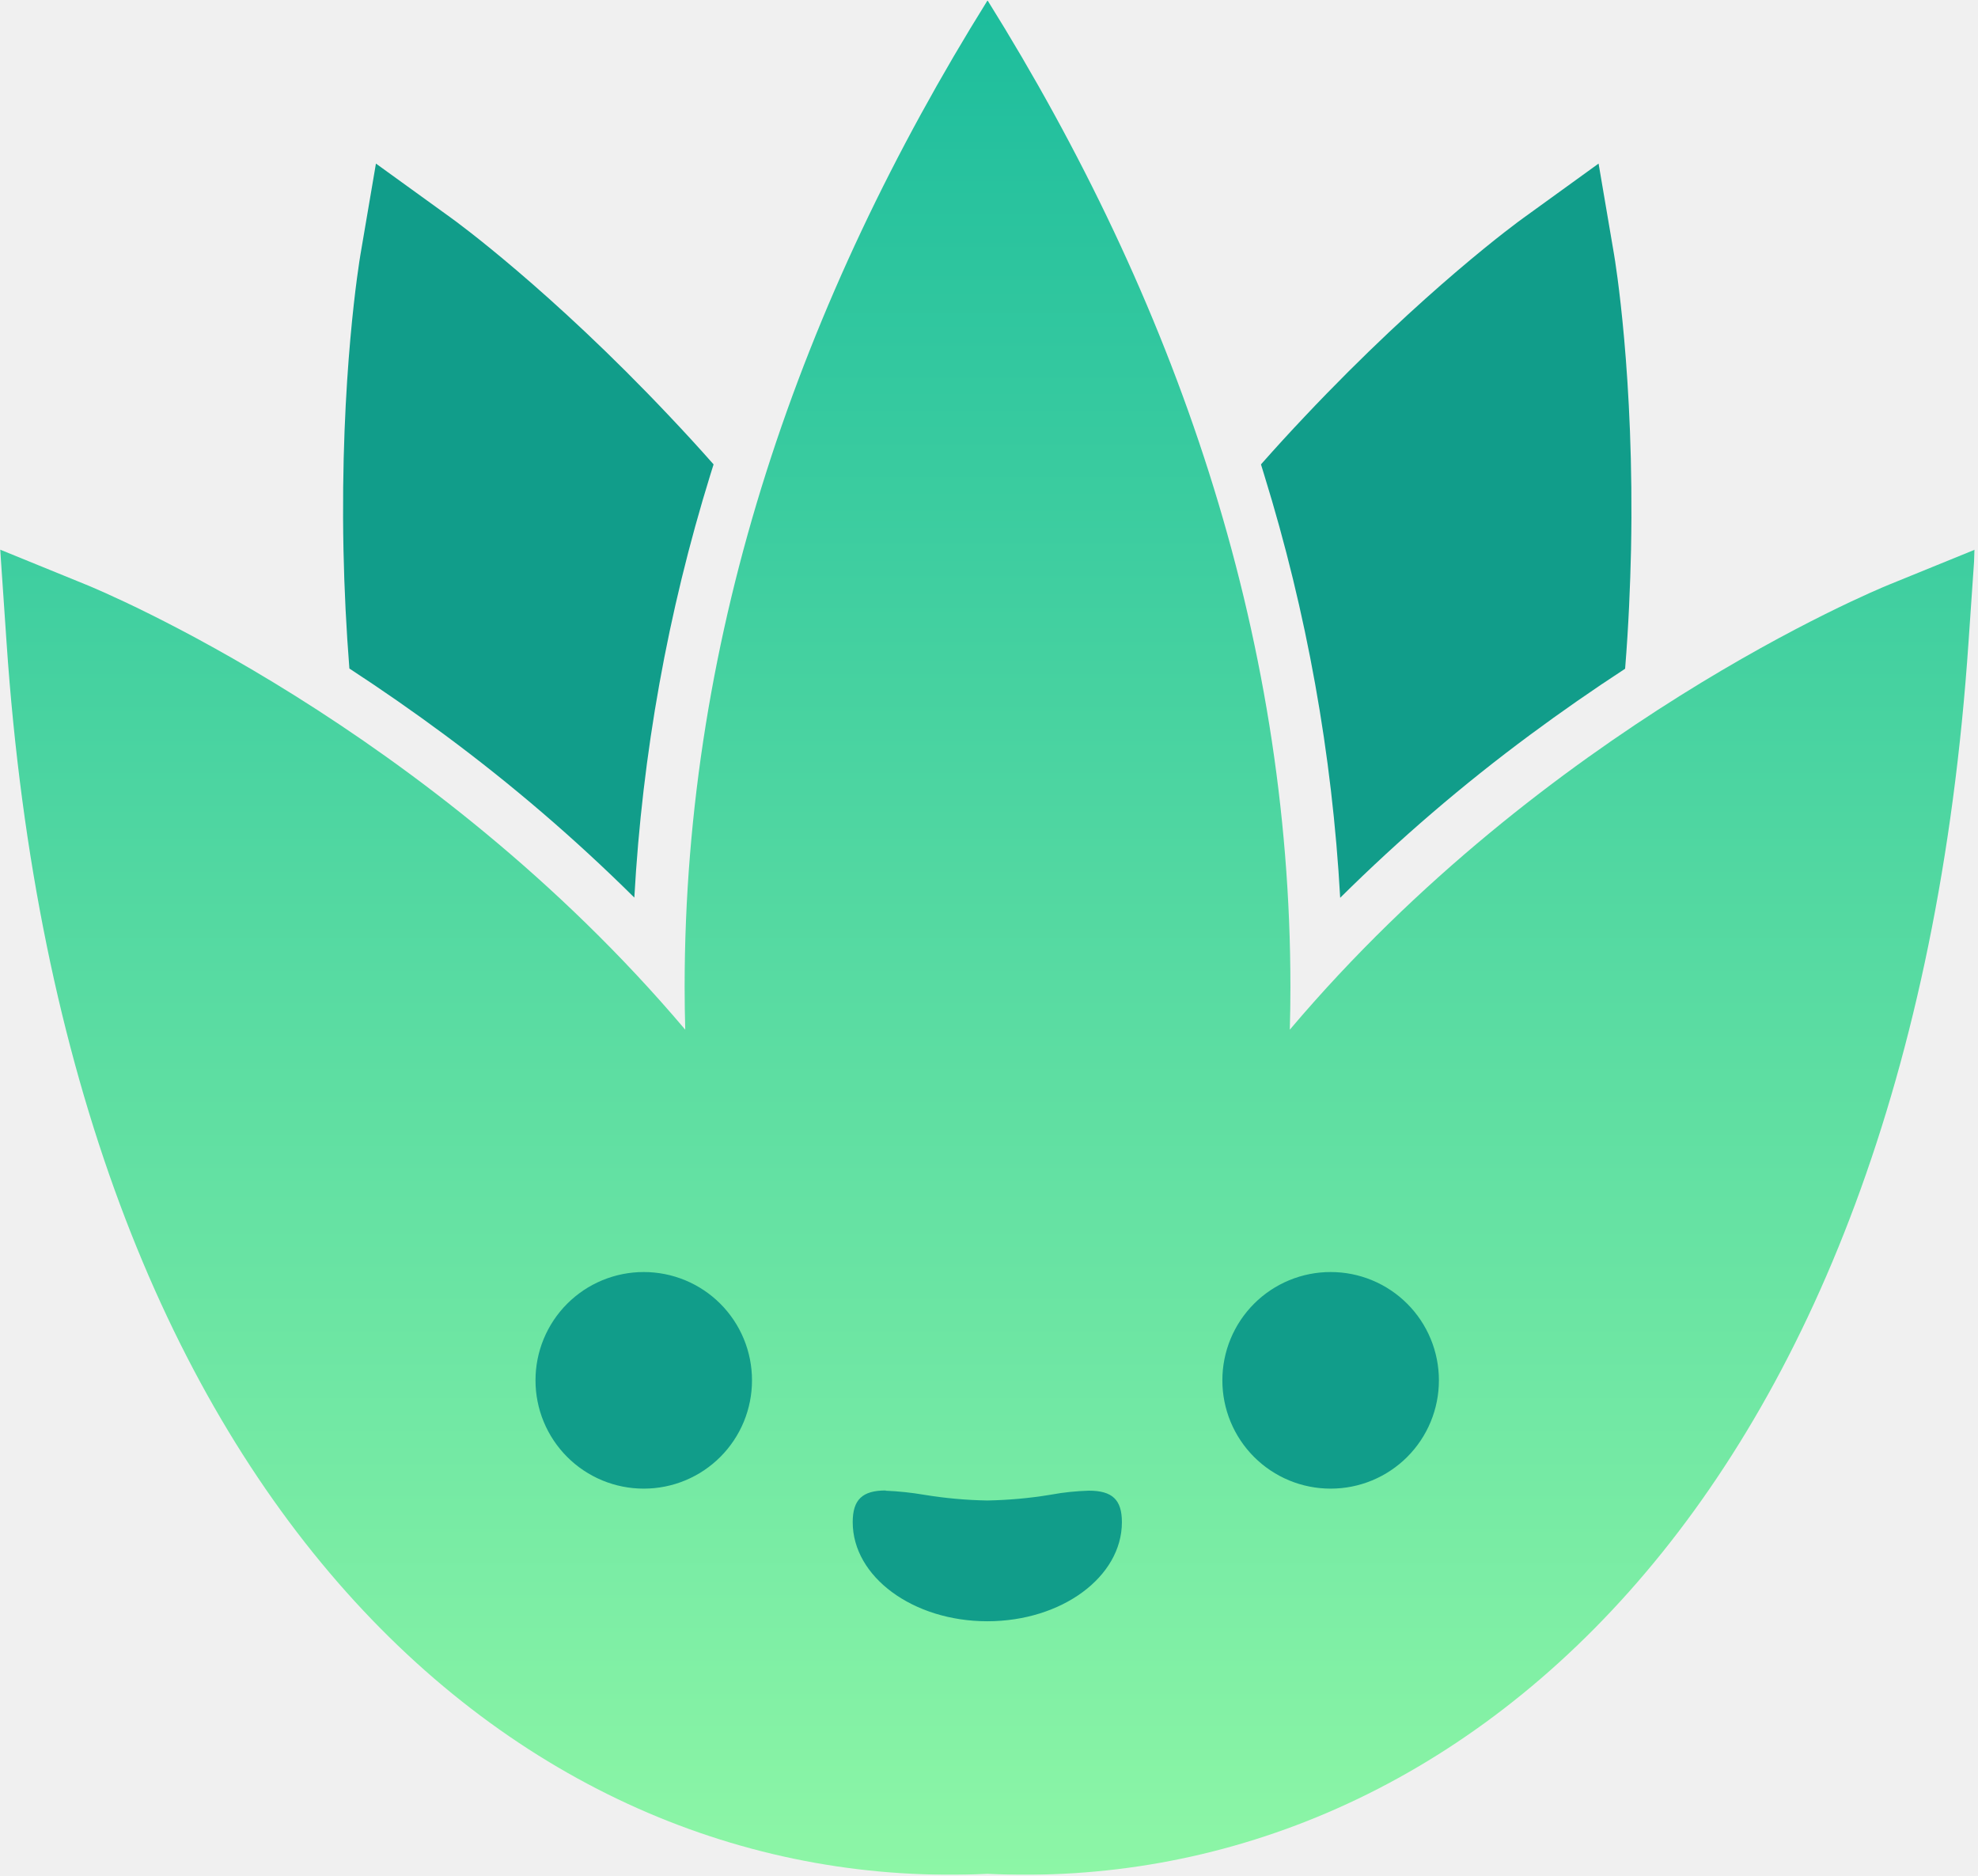
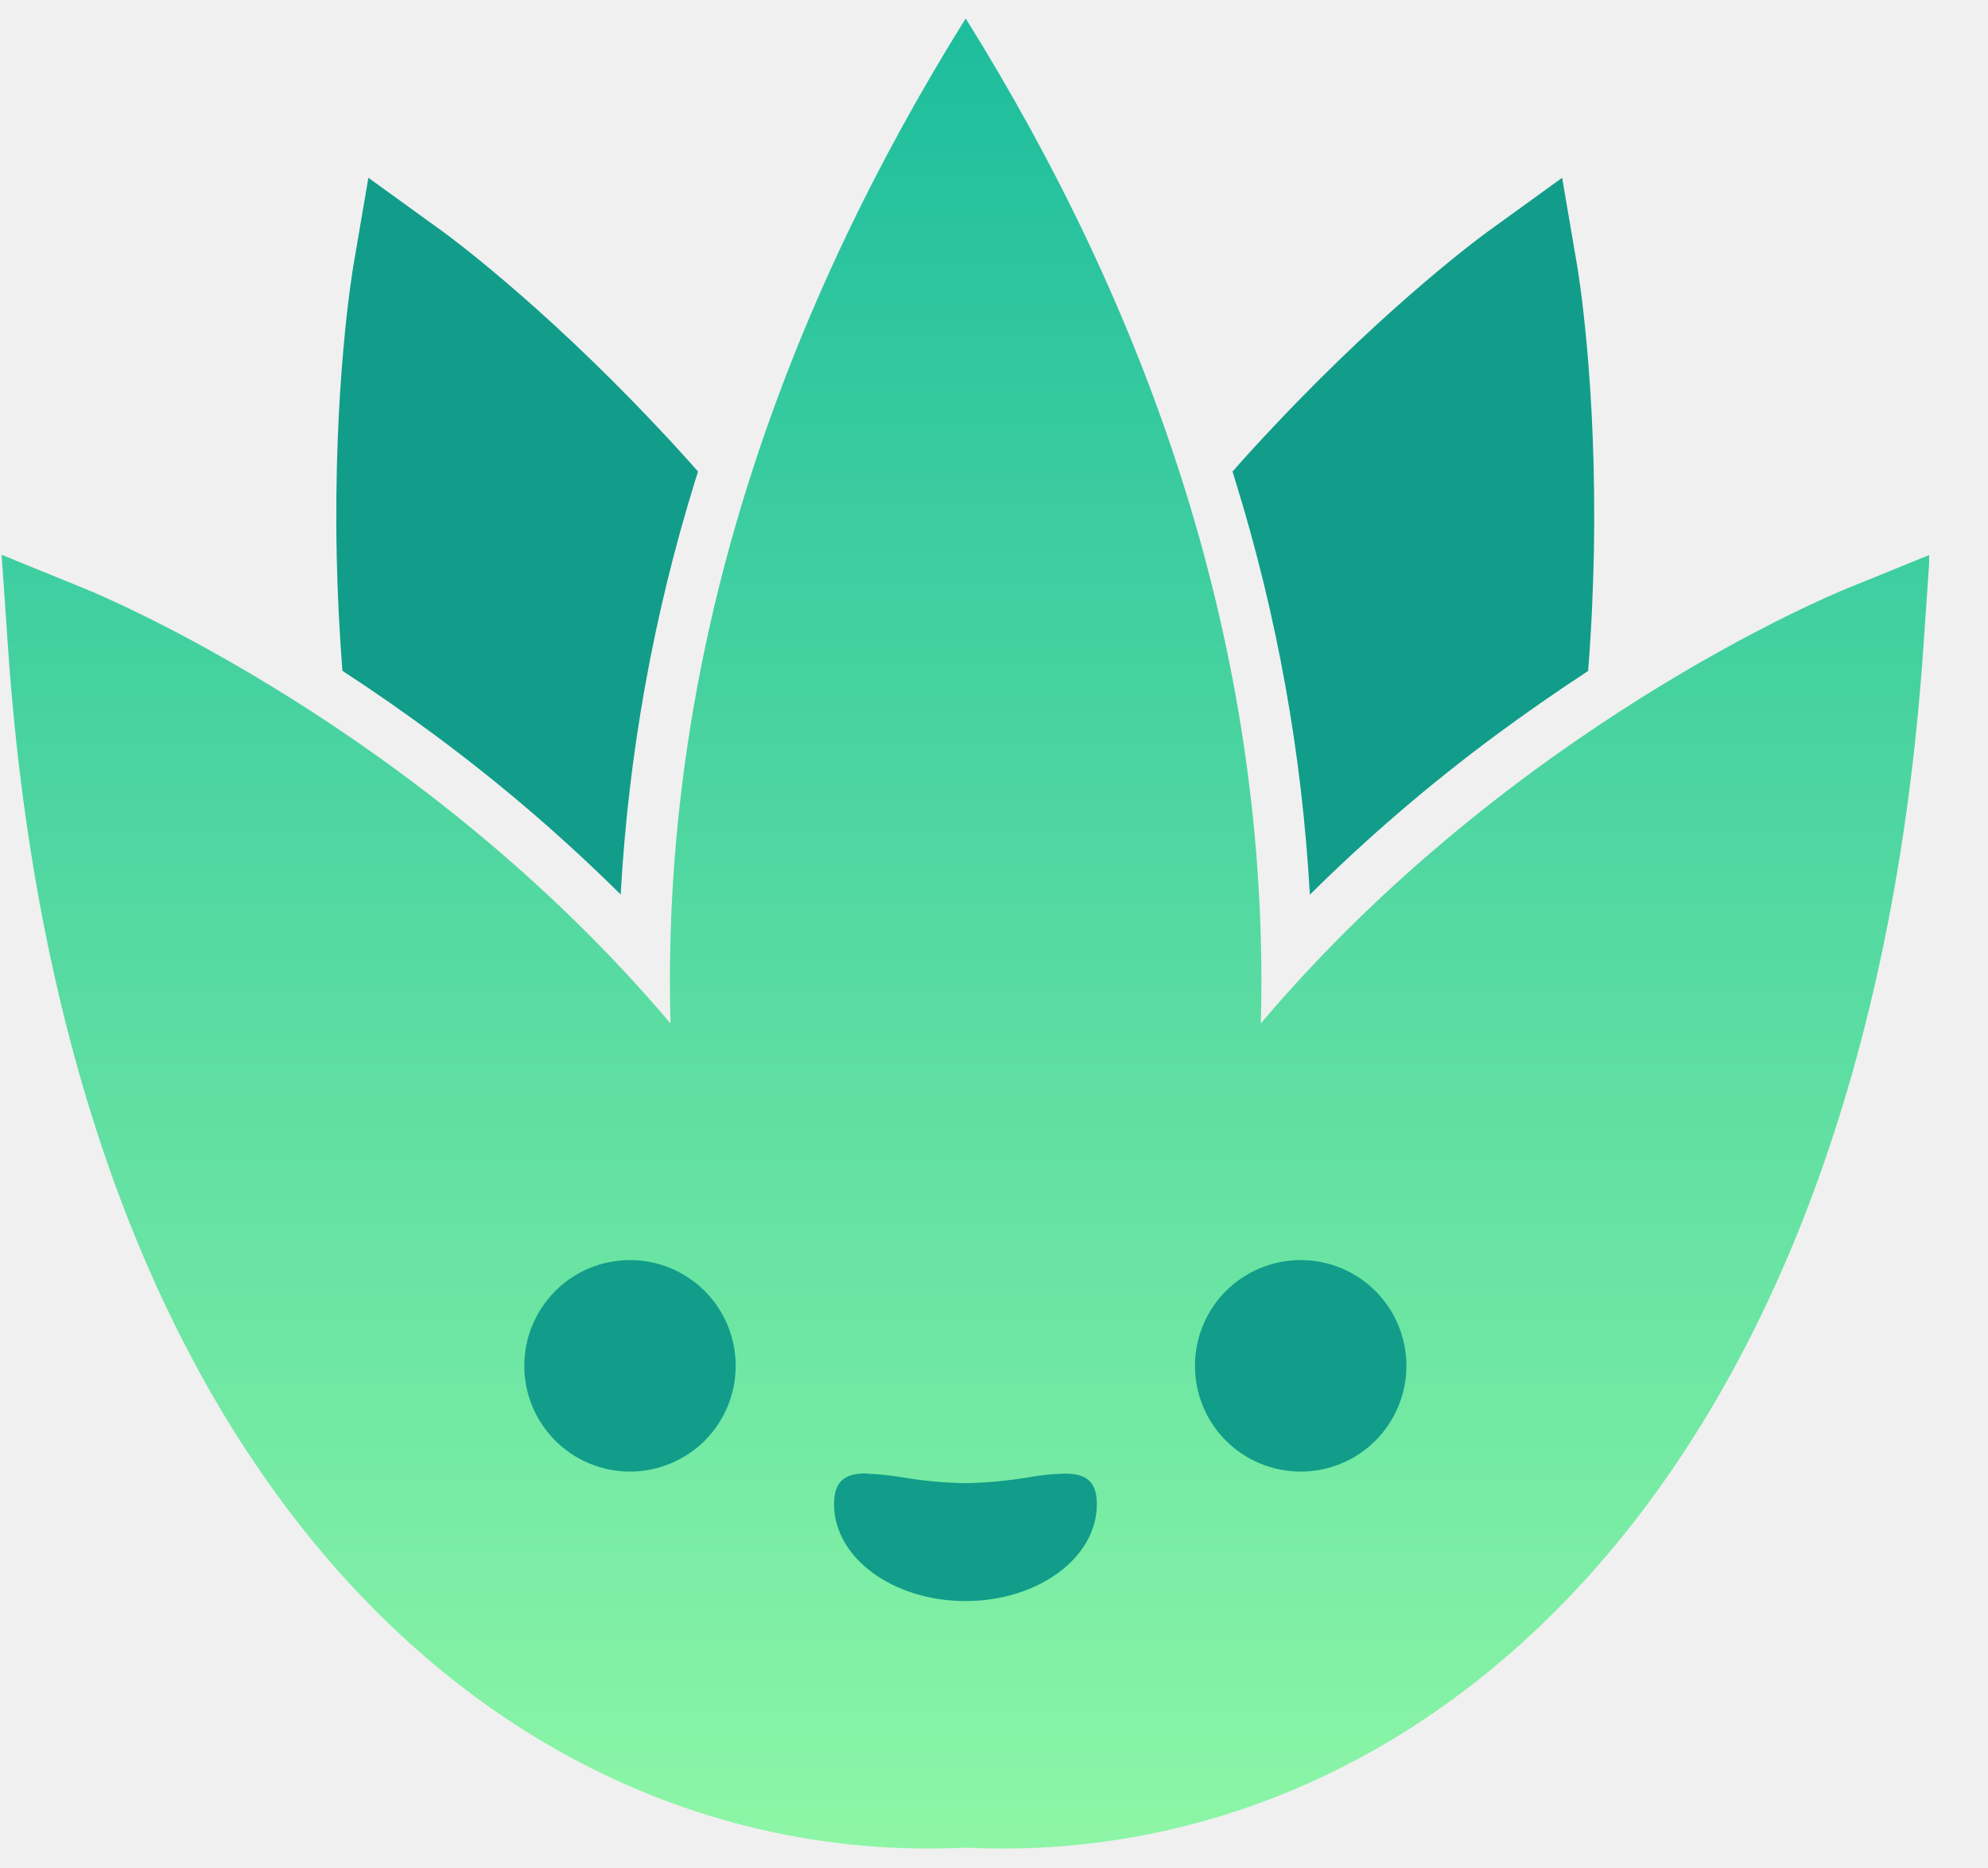
- <svg xmlns="http://www.w3.org/2000/svg" width="541" height="513" viewBox="0 0 541 513" fill="none">
-   <mask id="mask0_1603_508" style="mask-type:luminance" maskUnits="userSpaceOnUse" x="0" y="0" width="541" height="513">
-     <path d="M0.023 0.196H540.023V512.804H0.023V0.196Z" fill="white" />
+ <svg xmlns="http://www.w3.org/2000/svg" width="33" height="31" viewBox="0 0 33 31" fill="none">
+   <mask id="mask0_1603_508" style="mask-type:luminance" maskUnits="userSpaceOnUse" x="0" y="0" width="33" height="31">
+     <path d="M0.023 0.312H32.023V30.688H0.023V0.312Z" fill="white" />
  </mask>
  <g mask="url(#mask0_1603_508)">
-     <rect x="127.5" y="317.171" width="278.465" height="133.724" fill="#119D8A" />
-     <path fill-rule="evenodd" clip-rule="evenodd" d="M95.559 182.841C94.707 172.034 94.168 161.206 93.944 150.368C92.997 102.863 98.355 71.003 98.578 69.666L102.822 44.737L123.328 59.558C124.442 60.338 150.584 79.338 183.209 113.939C187.007 117.951 191.028 122.308 195.172 127.011L194.281 129.853C182.655 167.404 175.675 206.239 173.496 245.49C157.283 229.419 139.936 214.534 121.59 200.949C113.094 194.657 104.413 188.618 95.559 182.841ZM444.487 182.841C445.434 171.106 445.88 160.152 446.102 150.368C447.049 102.863 441.692 71.003 441.469 69.666L437.225 44.737L416.73 59.558C415.605 60.338 389.463 79.338 356.838 113.939C352.778 118.227 348.794 122.585 344.886 127.011L345.777 129.908C357.399 167.46 364.375 206.296 366.55 245.546C382.764 229.475 400.111 214.589 418.456 201.005C426.953 194.713 435.633 188.674 444.487 182.896V182.841Z" fill="#119D8A" />
-     <path fill-rule="evenodd" clip-rule="evenodd" d="M270.025 512.492C143.958 518.521 17.88 413.069 1.785 175.597L0.059 150.335L23.517 159.896C27.66 161.567 117.37 198.787 187.421 281.618C187.31 277.762 187.254 273.851 187.254 269.94C187.254 172.577 219.155 81.812 270.103 0.107C321.051 81.757 352.941 172.577 352.941 269.94C352.941 273.84 352.885 277.762 352.774 281.618C422.836 198.787 512.546 161.567 516.679 159.896L540.148 150.335L538.41 175.597C522.315 413.069 396.226 518.532 270.148 512.492H270.025ZM242.268 407.642C235.841 407.642 233.223 410.16 233.223 416.312C233.223 431.289 249.753 443.413 270.036 443.413C290.364 443.413 306.849 431.289 306.849 416.312C306.849 410.16 304.221 407.697 297.794 407.697C294.385 407.809 290.921 408.143 287.58 408.767L287.245 408.823C281.542 409.77 275.784 410.272 270.036 410.383C264.251 410.282 258.481 409.761 252.771 408.823C249.279 408.227 245.752 407.855 242.212 407.709L242.268 407.642ZM176.071 347.901C179.96 347.898 183.811 348.662 187.404 350.149C190.998 351.637 194.263 353.818 197.012 356.569C199.762 359.321 201.943 362.587 203.43 366.182C204.917 369.777 205.68 373.63 205.677 377.52C205.68 381.411 204.917 385.264 203.43 388.859C201.943 392.454 199.762 395.72 197.012 398.471C194.263 401.222 190.998 403.404 187.404 404.892C183.811 406.379 179.96 407.143 176.071 407.14C172.182 407.143 168.331 406.379 164.738 404.892C161.144 403.404 157.879 401.222 155.13 398.471C152.38 395.72 150.199 392.454 148.712 388.859C147.225 385.264 146.462 381.411 146.465 377.52C146.462 373.63 147.225 369.777 148.712 366.182C150.199 362.587 152.38 359.321 155.13 356.569C157.879 353.818 161.144 351.637 164.738 350.149C168.331 348.662 172.182 347.898 176.071 347.901ZM363.935 347.901C367.825 347.896 371.677 348.659 375.272 350.146C378.866 351.633 382.133 353.814 384.883 356.566C387.634 359.317 389.816 362.584 391.304 366.179C392.791 369.775 393.555 373.629 393.552 377.52C393.555 381.412 392.791 385.266 391.304 388.862C389.816 392.457 387.634 395.724 384.883 398.475C382.133 401.226 378.866 403.408 375.272 404.895C371.677 406.382 367.825 407.145 363.935 407.14C360.046 407.143 356.195 406.379 352.601 404.892C349.008 403.404 345.743 401.222 342.993 398.471C340.244 395.72 338.063 392.454 336.576 388.859C335.089 385.264 334.325 381.411 334.328 377.52C334.325 373.63 335.089 369.777 336.576 366.182C338.063 362.587 340.244 359.321 342.993 356.569C345.743 353.818 349.008 351.637 352.601 350.149C356.195 348.662 360.046 347.898 363.935 347.901Z" fill="url(#paint0_linear_1603_508)" />
+     <rect x="7.578" y="19.095" width="16.502" height="7.924" fill="#119D8A" />
+     <path fill-rule="evenodd" clip-rule="evenodd" d="M5.684 11.135C5.634 10.495 5.602 9.853 5.589 9.211C5.533 6.396 5.85 4.508 5.863 4.428L6.115 2.951L7.33 3.829C7.396 3.876 8.945 5.002 10.878 7.052C11.104 7.29 11.342 7.548 11.587 7.827L11.534 7.995C10.846 10.22 10.432 12.522 10.303 14.848C9.342 13.895 8.314 13.013 7.227 12.208C6.723 11.835 6.209 11.477 5.684 11.135ZM26.362 11.135C26.418 10.44 26.444 9.791 26.457 9.211C26.513 6.396 26.196 4.508 26.183 4.428L25.931 2.951L24.717 3.829C24.65 3.876 23.101 5.002 21.168 7.052C20.927 7.306 20.691 7.564 20.459 7.827L20.512 7.998C21.201 10.224 21.614 12.525 21.743 14.851C22.704 13.899 23.732 13.017 24.819 12.211C25.323 11.839 25.837 11.481 26.362 11.138V11.135Z" fill="#119D8A" />
+     <path fill-rule="evenodd" clip-rule="evenodd" d="M16.025 30.67C8.555 31.027 1.083 24.778 0.13 10.706L0.027 9.209L1.417 9.775C1.663 9.874 6.979 12.08 11.13 16.988C11.124 16.76 11.12 16.528 11.12 16.296C11.12 10.527 13.011 5.148 16.03 0.306C19.049 5.145 20.939 10.527 20.939 16.296C20.939 16.527 20.936 16.76 20.929 16.988C25.081 12.08 30.397 9.874 30.642 9.775L32.033 9.209L31.93 10.706C30.976 24.778 23.504 31.028 16.033 30.67H16.025ZM14.38 24.456C14 24.456 13.845 24.606 13.845 24.97C13.845 25.858 14.824 26.576 16.026 26.576C17.231 26.576 18.207 25.858 18.207 24.97C18.207 24.606 18.052 24.46 17.671 24.46C17.469 24.466 17.264 24.486 17.066 24.523L17.046 24.526C16.708 24.582 16.367 24.612 16.026 24.619C15.683 24.613 15.341 24.582 15.003 24.526C14.796 24.491 14.587 24.469 14.377 24.46L14.38 24.456ZM10.458 20.916C10.688 20.916 10.916 20.961 11.129 21.049C11.342 21.138 11.536 21.267 11.699 21.43C11.862 21.593 11.991 21.787 12.079 22C12.167 22.212 12.212 22.441 12.212 22.671C12.212 22.902 12.167 23.13 12.079 23.343C11.991 23.556 11.862 23.75 11.699 23.913C11.536 24.076 11.342 24.205 11.129 24.293C10.916 24.381 10.688 24.427 10.458 24.427C10.227 24.427 9.999 24.381 9.786 24.293C9.573 24.205 9.38 24.076 9.217 23.913C9.054 23.75 8.925 23.556 8.836 23.343C8.748 23.13 8.703 22.902 8.703 22.671C8.703 22.441 8.748 22.212 8.836 22C8.925 21.787 9.054 21.593 9.217 21.43C9.38 21.267 9.573 21.138 9.786 21.049C9.999 20.961 10.227 20.916 10.458 20.916ZM21.59 20.916C21.821 20.916 22.049 20.961 22.262 21.049C22.475 21.137 22.669 21.267 22.832 21.43C22.995 21.593 23.124 21.786 23.212 21.999C23.3 22.212 23.346 22.441 23.346 22.671C23.346 22.902 23.3 23.13 23.212 23.343C23.124 23.556 22.995 23.75 22.832 23.913C22.669 24.076 22.475 24.206 22.262 24.294C22.049 24.382 21.821 24.427 21.59 24.427C21.36 24.427 21.132 24.381 20.919 24.293C20.706 24.205 20.512 24.076 20.349 23.913C20.186 23.75 20.057 23.556 19.969 23.343C19.881 23.13 19.836 22.902 19.836 22.671C19.836 22.441 19.881 22.212 19.969 22C20.057 21.787 20.186 21.593 20.349 21.43C20.512 21.267 20.706 21.138 20.919 21.049C21.132 20.961 21.36 20.916 21.59 20.916Z" fill="url(#paint0_linear_1603_508)" />
  </g>
  <defs>
-     <linearGradient id="paint0_linear_1603_508" x1="270.103" y1="0.107" x2="270.103" y2="512.737" gradientUnits="userSpaceOnUse">
+     <linearGradient id="paint0_linear_1603_508" x1="16.03" y1="0.306" x2="16.03" y2="30.684" gradientUnits="userSpaceOnUse">
      <stop stop-color="#1DBD9D" />
      <stop offset="1" stop-color="#8DF6A6" />
    </linearGradient>
  </defs>
</svg>
